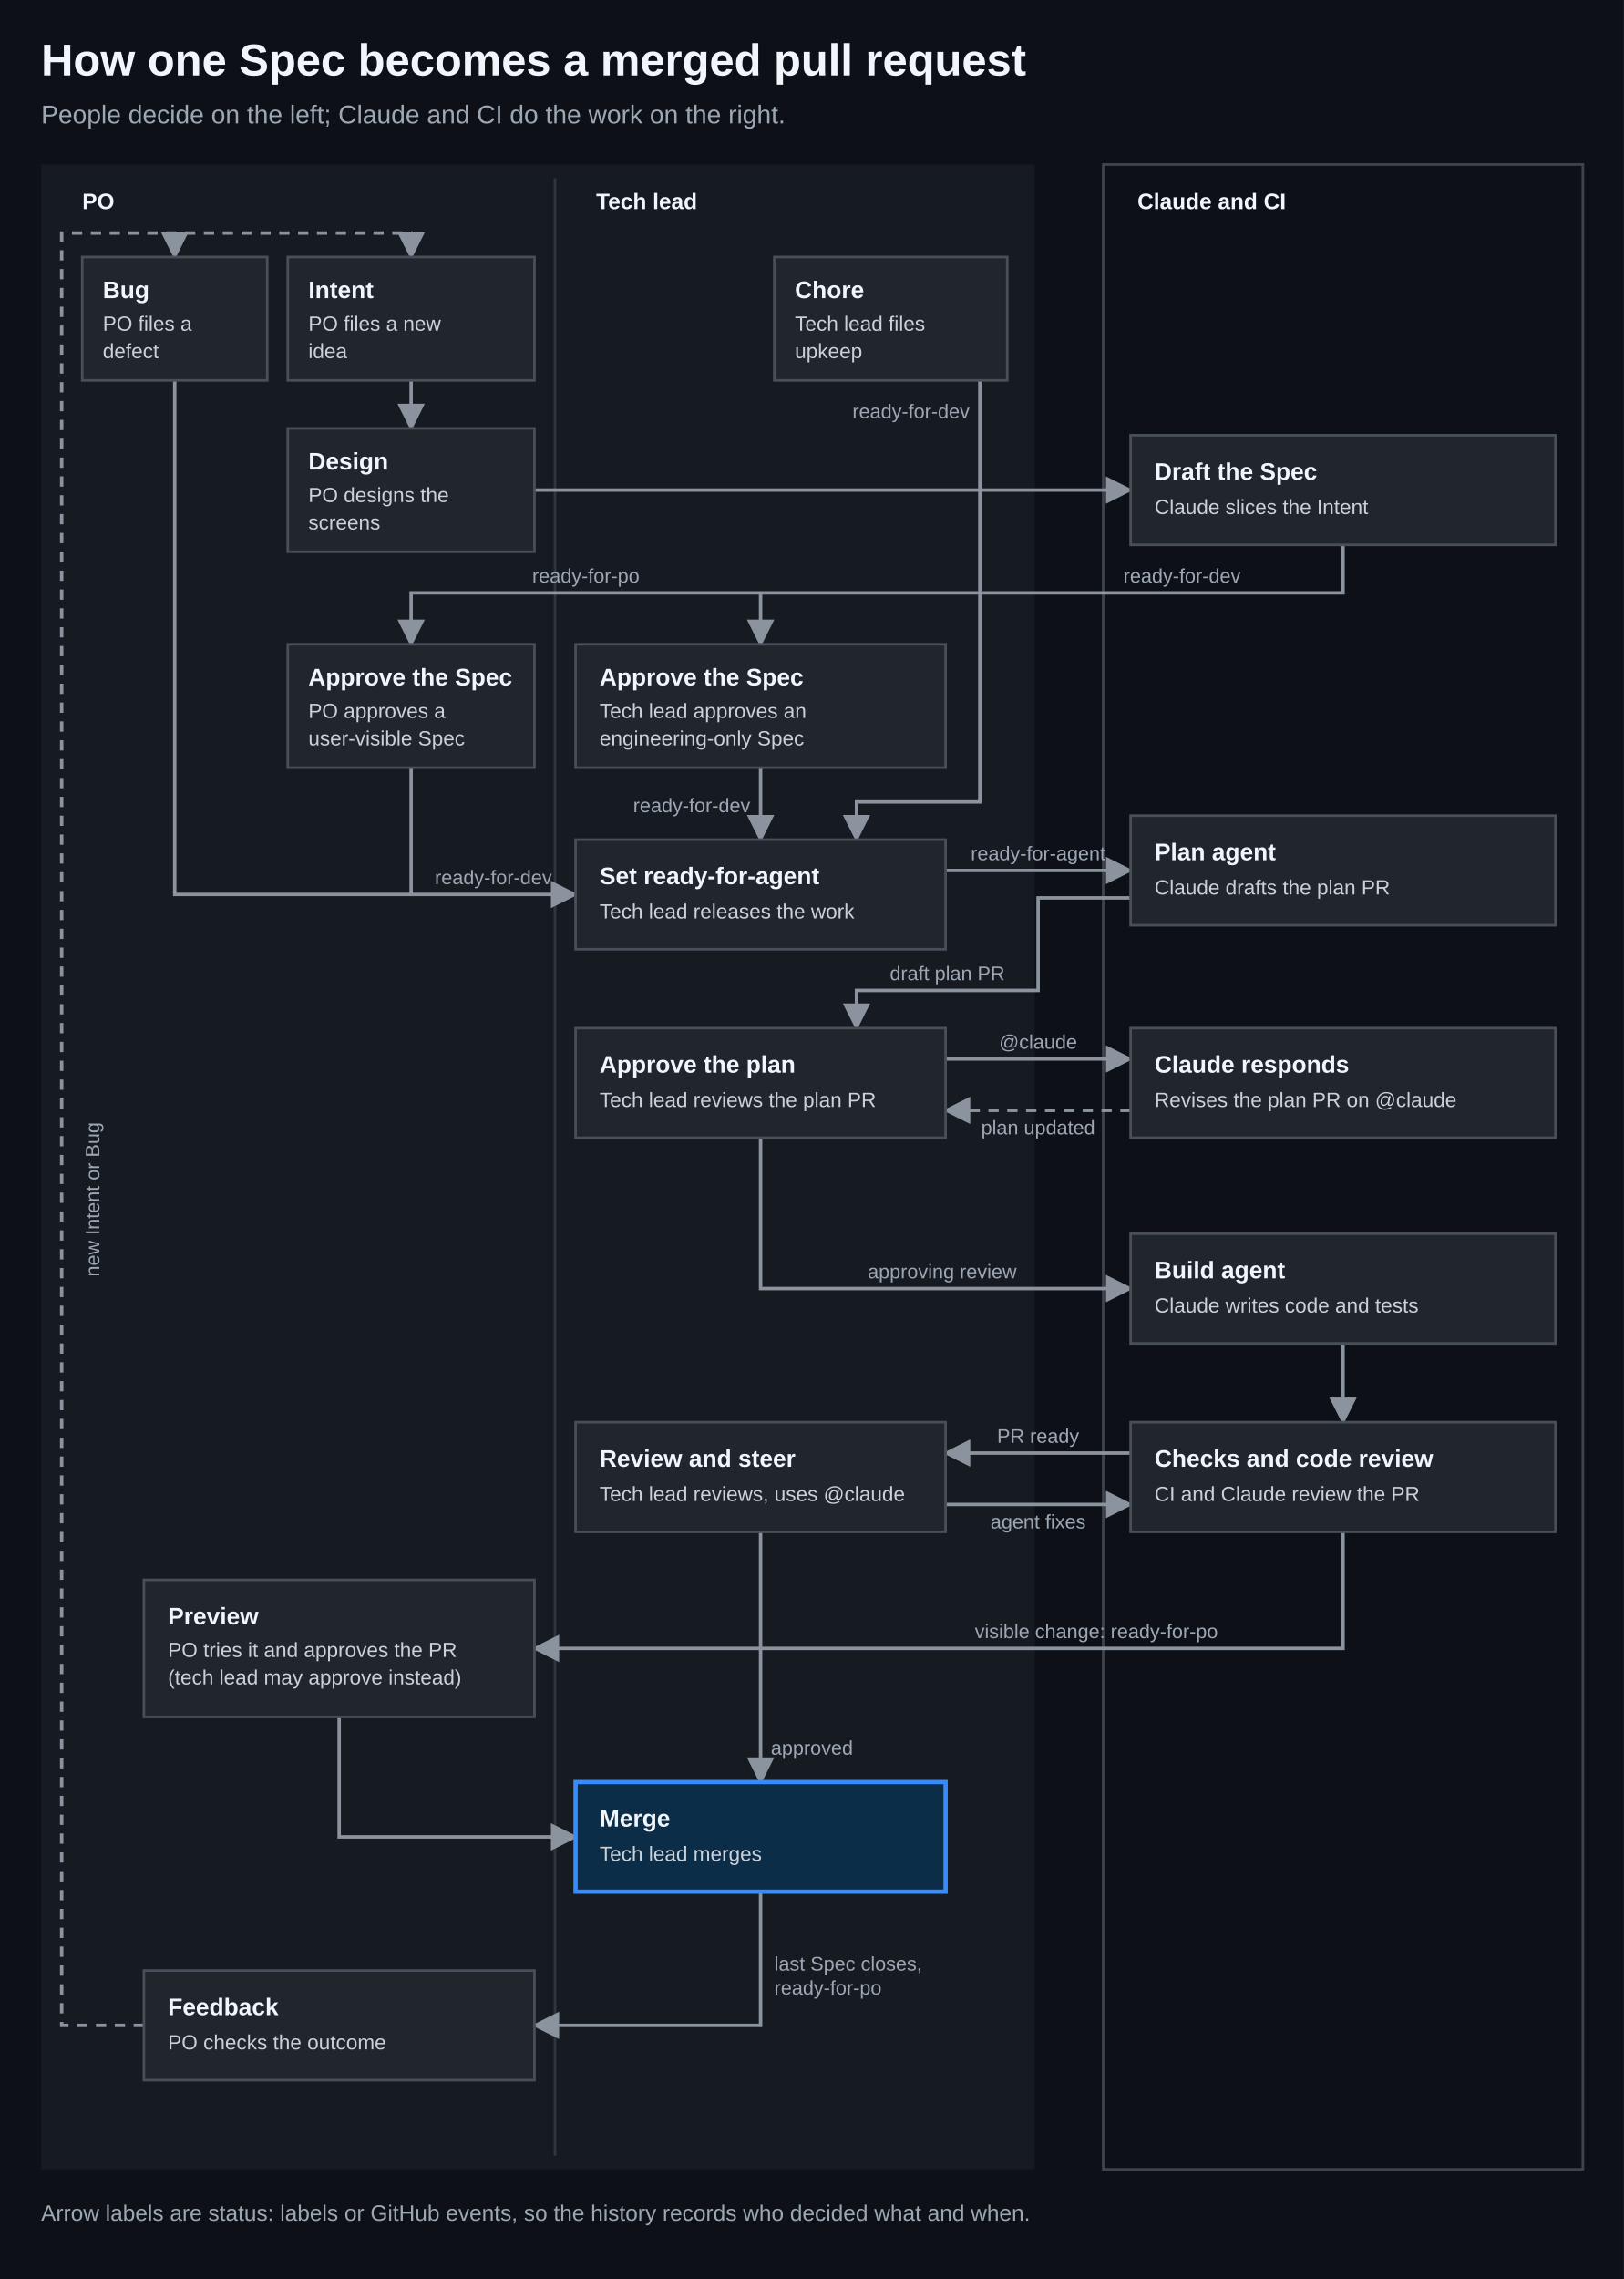
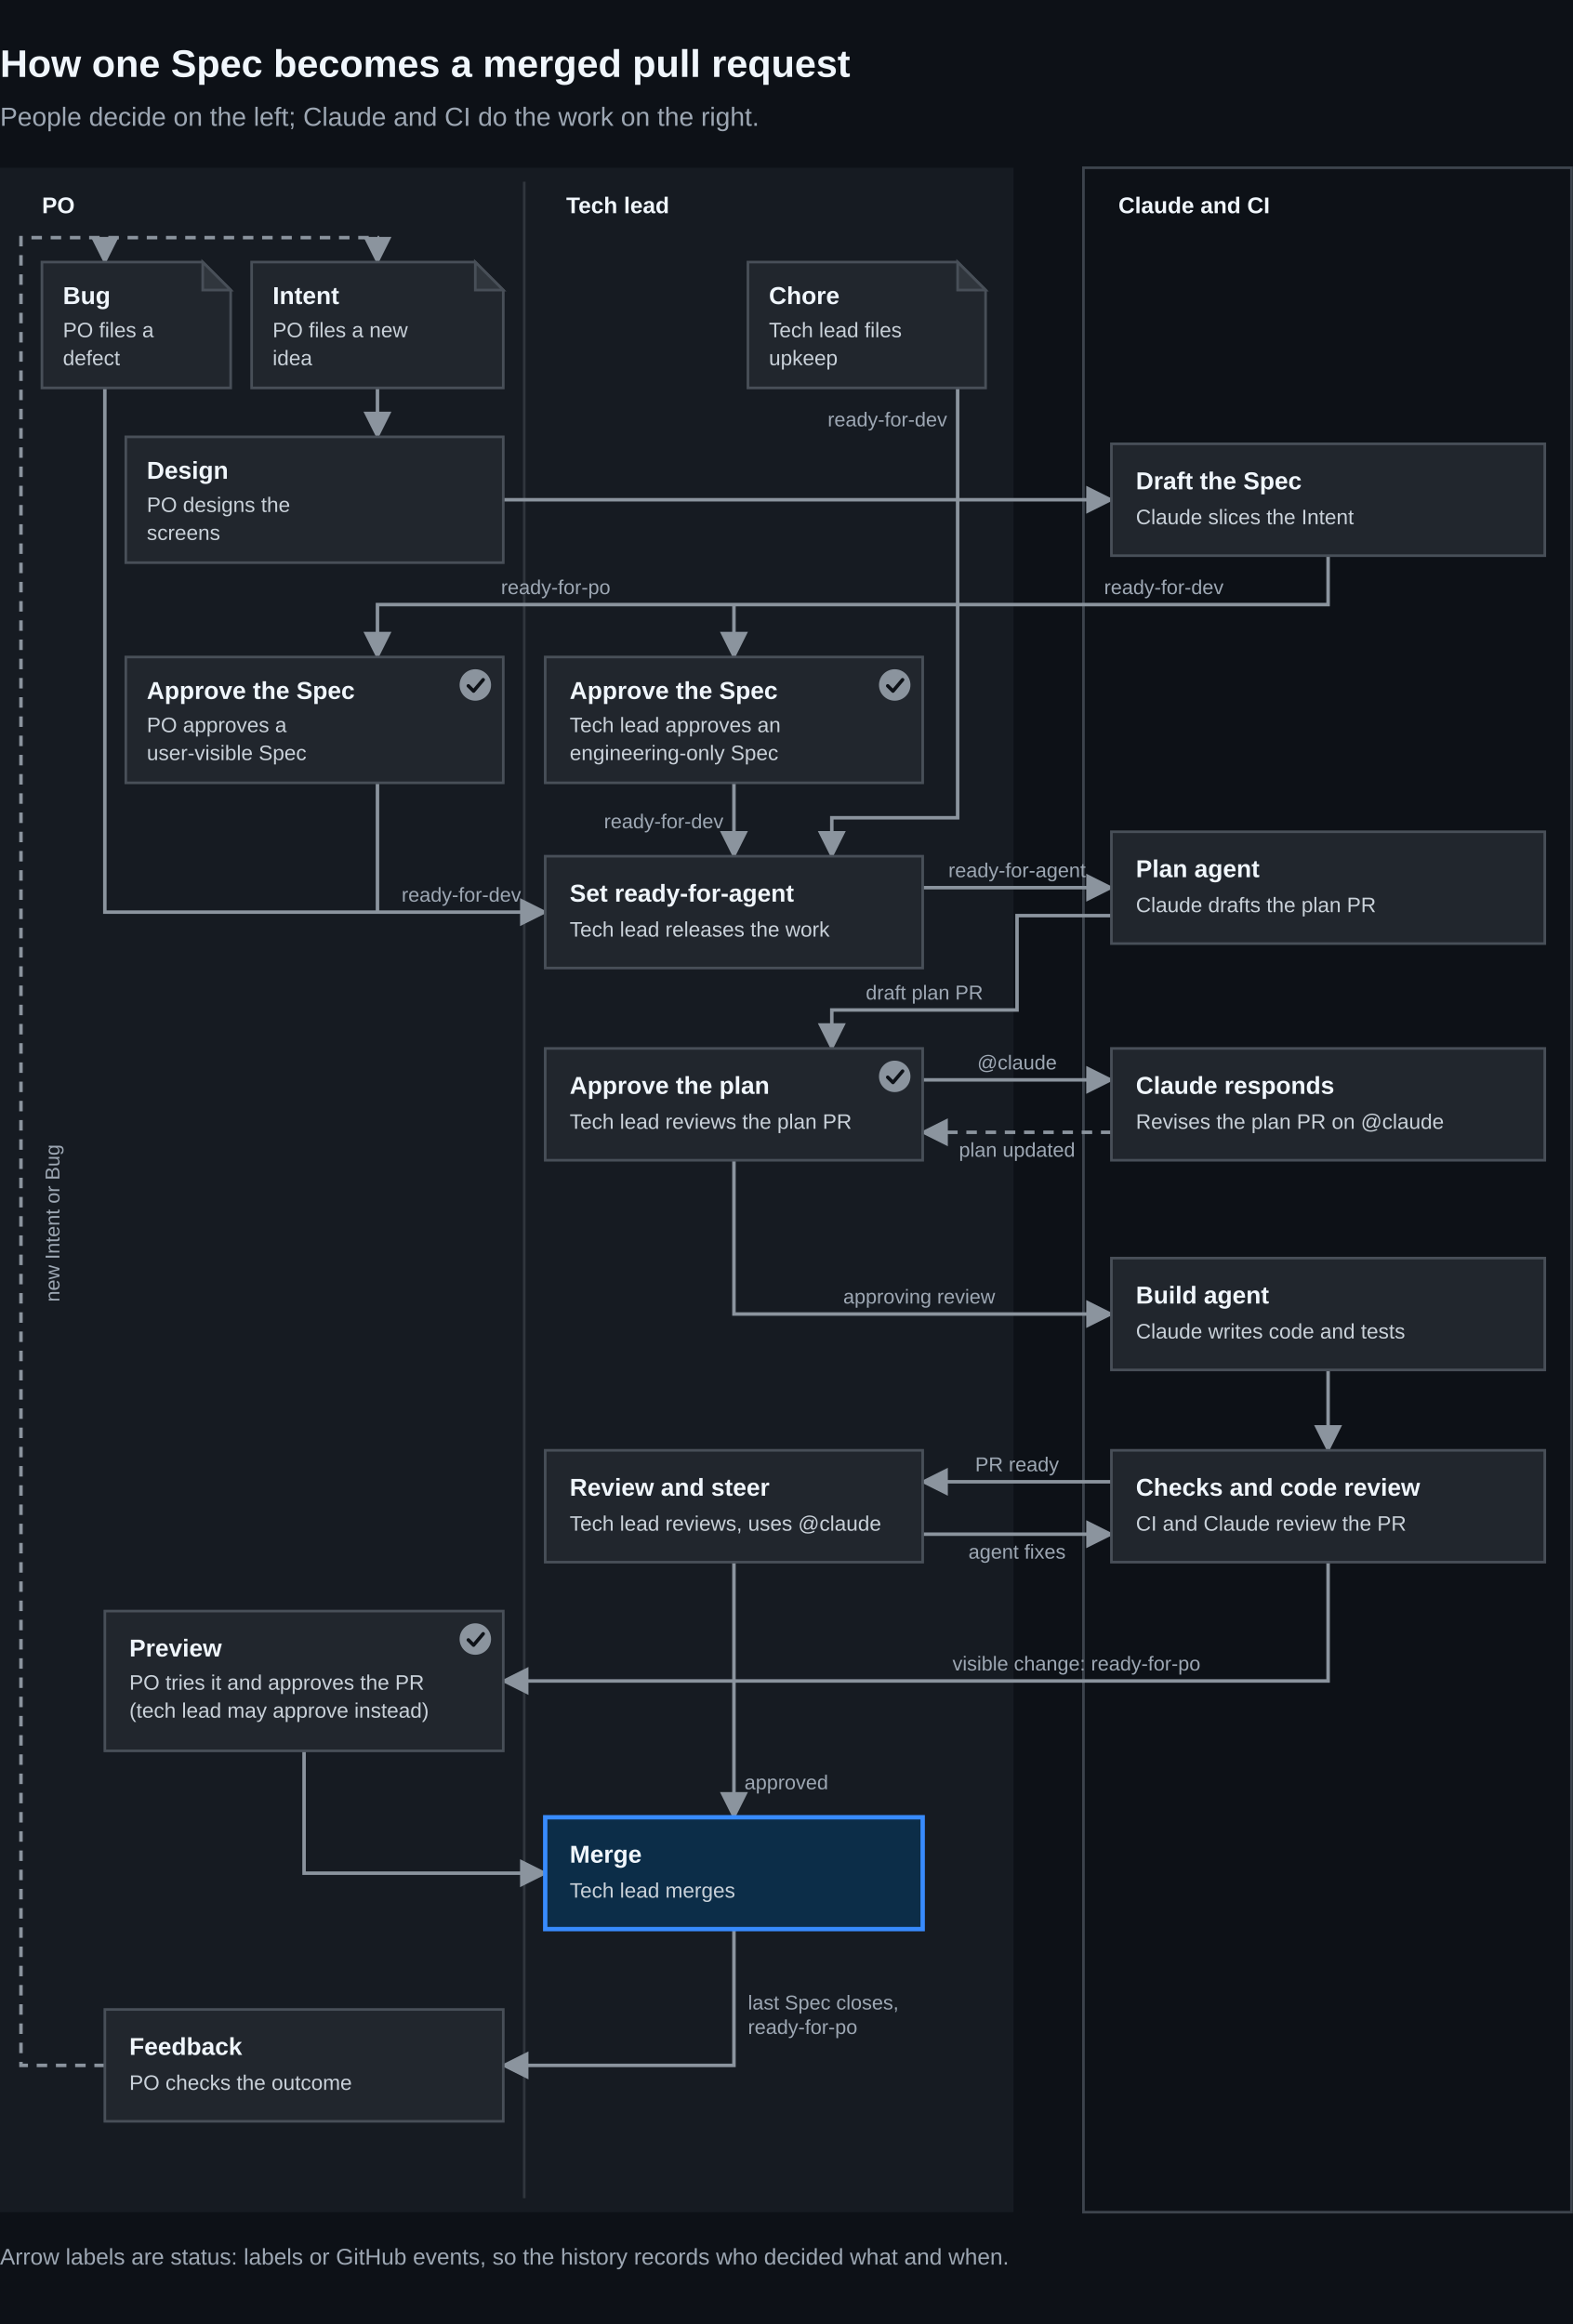
- <svg xmlns="http://www.w3.org/2000/svg" width="948" height="1330" viewBox="0 0 948 1330" role="img" aria-labelledby="t d" font-family="Mulish, Figtree, 'Helvetica Neue', Arial, sans-serif">
+ <svg xmlns="http://www.w3.org/2000/svg" width="900" height="1330" viewBox="24 0 900 1330" role="img" aria-labelledby="t d" font-family="Mulish, Figtree, 'Helvetica Neue', Arial, sans-serif">
  <defs>
    <marker id="a" viewBox="0 0 10 10" refX="9" refY="5" markerWidth="8" markerHeight="8" orient="auto">
      <path d="M0,0 L10,5 L0,10 z" fill="#8b949e" />
    </marker>
  </defs>
  <style>
    .t { font-size: 14px; font-weight: 700; fill: #f0f6fc }
    .d { font-size: 12px; fill: #c9d1d9 }
    .l { font-size: 11.5px; fill: #9da7b3 }
    .h { font-size: 13px; font-weight: 700; fill: #f0f6fc }
    .b { fill: #21262d; stroke: #484f58; stroke-width: 1.5 }
    .m { fill: #0c2d48; stroke: #388bfd; stroke-width: 2.5 }
    .a { fill: none; stroke: #8b949e; stroke-width: 2; marker-end: url(#a) }
    .j { fill: none; stroke: #8b949e; stroke-width: 2 }
+     .fold { fill: #30363d }
+     .g { fill: #8b949e }
+     .k { fill: none; stroke: #0d1117; stroke-width: 2; stroke-linecap: round; stroke-linejoin: round }
    .x { stroke-dasharray: 6 5 }
  </style>
  <rect width="948" height="1330" fill="#0d1117" />
-   <text x="24" y="44" font-size="26" font-weight="700" fill="#f0f6fc">How one Spec becomes a merged pull request</text>
+   <text x="24" y="44" font-size="22" font-weight="700" fill="#f0f6fc">How one Spec becomes a merged pull request</text>
  <text x="24" y="72" font-size="15" fill="#9da7b3">People decide on the left; Claude and CI do the work on the right.</text>
  <rect x="24" y="96" width="580" height="1170" fill="#161b22" />
-   <rect x="644" y="96" width="280" height="1170" fill="#0d1117" stroke="#3d444d" stroke-width="1.5" />
+   <rect x="644" y="96" width="279.25" height="1170" fill="#0d1117" stroke="#3d444d" stroke-width="1.5" />
  <line x1="324" y1="104" x2="324" y2="1258" stroke="#30363d" stroke-width="1.5" />
  <text x="48" y="122" class="h">PO</text>
  <text x="348" y="122" class="h">Tech lead</text>
  <text x="664" y="122" class="h">Claude and CI</text>
  <path class="a" d="M240,222 V250" />
  <path class="a" d="M312,286 H660" />
  <path class="a" d="M784,318 V346 H240 V376" />
  <path class="a" d="M444,346 V376" />
  <path class="a" d="M572,222 V468 H500 V490" />
-   <path class="a" d="M102,222 V522 H336" />
+   <path class="a" d="M84,222 V522 H336" />
  <path class="j" d="M240,448 V522" />
  <path class="a" d="M444,448 V490" />
  <path class="a" d="M552,508 H660" />
  <path class="a" d="M660,524 H606 V578 H500 V600" />
  <path class="a" d="M552,618 H660" />
  <path class="a x" d="M660,648 H552" />
  <path class="a" d="M444,664 V752 H660" />
  <path class="a" d="M784,784 V830" />
  <path class="a" d="M660,848 H552" />
  <path class="a" d="M552,878 H660" />
  <path class="a" d="M784,894 V962 H312" />
  <path class="a" d="M444,894 V1040" />
  <path class="a" d="M198,1002 V1072 H336" />
  <path class="a" d="M444,1104 V1182 H312" />
  <path class="a x" d="M84,1182 H36 V136 H240 V150" />
-   <path class="a x" d="M102,136 V150" />
-   <rect class="b" x="48" y="150" width="108" height="72" />
+   <path class="a x" d="M84,136 V150" />
+   <path class="b" d="M48,150 H140 L156,166 V222 H48 Z" />
+   <path class="b fold" d="M140,150 V166 H156 Z" />
  <text class="t" x="60" y="174">Bug</text>
  <text class="d" x="60" y="193">PO files a</text>
  <text class="d" x="60" y="209">defect</text>
-   <rect class="b" x="168" y="150" width="144" height="72" />
+   <path class="b" d="M168,150 H296 L312,166 V222 H168 Z" />
+   <path class="b fold" d="M296,150 V166 H312 Z" />
  <text class="t" x="180" y="174">Intent</text>
  <text class="d" x="180" y="193">PO files a new</text>
  <text class="d" x="180" y="209">idea</text>
-   <rect class="b" x="452" y="150" width="136" height="72" />
+   <path class="b" d="M452,150 H572 L588,166 V222 H452 Z" />
+   <path class="b fold" d="M572,150 V166 H588 Z" />
  <text class="t" x="464" y="174">Chore</text>
  <text class="d" x="464" y="193">Tech lead files</text>
  <text class="d" x="464" y="209">upkeep</text>
-   <rect class="b" x="168" y="250" width="144" height="72" />
-   <text class="t" x="180" y="274">Design</text>
-   <text class="d" x="180" y="293">PO designs the</text>
-   <text class="d" x="180" y="309">screens</text>
+   <rect class="b" x="96" y="250" width="216" height="72" />
+   <text class="t" x="108" y="274">Design</text>
+   <text class="d" x="108" y="293">PO designs the</text>
+   <text class="d" x="108" y="309">screens</text>
  <rect class="b" x="660" y="254" width="248" height="64" />
  <text class="t" x="674" y="280">Draft the Spec</text>
  <text class="d" x="674" y="300">Claude slices the Intent</text>
-   <rect class="b" x="168" y="376" width="144" height="72" />
-   <text class="t" x="180" y="400">Approve the Spec</text>
-   <text class="d" x="180" y="419">PO approves a</text>
-   <text class="d" x="180" y="435">user-visible Spec</text>
+   <rect class="b" x="96" y="376" width="216" height="72" />
+   <text class="t" x="108" y="400">Approve the Spec</text>
+   <text class="d" x="108" y="419">PO approves a</text>
+   <text class="d" x="108" y="435">user-visible Spec</text>
  <rect class="b" x="336" y="376" width="216" height="72" />
  <text class="t" x="350" y="400">Approve the Spec</text>
  <text class="d" x="350" y="419">Tech lead approves an</text>
  <text class="d" x="350" y="435">engineering-only Spec</text>
  <rect class="b" x="336" y="490" width="216" height="64" />
  <text class="t" x="350" y="516">Set ready-for-agent</text>
  <text class="d" x="350" y="536">Tech lead releases the work</text>
  <rect class="b" x="660" y="476" width="248" height="64" />
  <text class="t" x="674" y="502">Plan agent</text>
  <text class="d" x="674" y="522">Claude drafts the plan PR</text>
  <rect class="b" x="336" y="600" width="216" height="64" />
  <text class="t" x="350" y="626">Approve the plan</text>
  <text class="d" x="350" y="646">Tech lead reviews the plan PR</text>
  <rect class="b" x="660" y="600" width="248" height="64" />
  <text class="t" x="674" y="626">Claude responds</text>
  <text class="d" x="674" y="646">Revises the plan PR on @claude</text>
  <rect class="b" x="660" y="720" width="248" height="64" />
  <text class="t" x="674" y="746">Build agent</text>
  <text class="d" x="674" y="766">Claude writes code and tests</text>
  <rect class="b" x="660" y="830" width="248" height="64" />
  <text class="t" x="674" y="856">Checks and code review</text>
  <text class="d" x="674" y="876">CI and Claude review the PR</text>
  <rect class="b" x="336" y="830" width="216" height="64" />
  <text class="t" x="350" y="856">Review and steer</text>
  <text class="d" x="350" y="876">Tech lead reviews, uses @claude</text>
  <rect class="b" x="84" y="922" width="228" height="80" />
  <text class="t" x="98" y="948">Preview</text>
  <text class="d" x="98" y="967">PO tries it and approves the PR</text>
  <text class="d" x="98" y="983">(tech lead may approve instead)</text>
  <rect class="m" x="336" y="1040" width="216" height="64" />
  <text class="t" x="350" y="1066">Merge</text>
  <text class="d" x="350" y="1086">Tech lead merges</text>
  <rect class="b" x="84" y="1150" width="228" height="64" />
  <text class="t" x="98" y="1176">Feedback</text>
  <text class="d" x="98" y="1196">PO checks the outcome</text>
+   <circle class="g" cx="296" cy="392" r="9" />
+   <path class="k" d="M292,392.5 L295,395.5 L300.5,389" />
+   <circle class="g" cx="536" cy="392" r="9" />
+   <path class="k" d="M532,392.5 L535,395.5 L540.5,389" />
+   <circle class="g" cx="536" cy="616" r="9" />
+   <path class="k" d="M532,616.5 L535,619.5 L540.5,613" />
+   <circle class="g" cx="296" cy="938" r="9" />
+   <path class="k" d="M292,938.5 L295,941.5 L300.5,935" />
  <text class="l" x="342" y="340" text-anchor="middle">ready-for-po</text>
  <text class="l" x="690" y="340" text-anchor="middle">ready-for-dev</text>
  <text class="l" x="566" y="244" text-anchor="end">ready-for-dev</text>
  <text class="l" x="288" y="516" text-anchor="middle">ready-for-dev</text>
  <text class="l" x="438" y="474" text-anchor="end">ready-for-dev</text>
  <text class="l" x="606" y="502" text-anchor="middle">ready-for-agent</text>
  <text class="l" x="553" y="572" text-anchor="middle">draft plan PR</text>
  <text class="l" x="606" y="612" text-anchor="middle">@claude</text>
  <text class="l" x="606" y="662" text-anchor="middle">plan updated</text>
  <text class="l" x="550" y="746" text-anchor="middle">approving review</text>
  <text class="l" x="606" y="842" text-anchor="middle">PR ready</text>
  <text class="l" x="606" y="892" text-anchor="middle">agent fixes</text>
  <text class="l" x="640" y="956" text-anchor="middle">visible change: ready-for-po</text>
  <text class="l" x="450" y="1024">approved</text>
  <text class="l" x="452" y="1150">last Spec closes,</text>
  <text class="l" x="452" y="1164">ready-for-po</text>
  <text class="l" x="58" y="700" text-anchor="middle" transform="rotate(-90 58 700)">new Intent or Bug</text>
  <text x="24" y="1296" font-size="13" fill="#9da7b3">Arrow labels are status: labels or GitHub events, so the history records who decided what and when.</text>
</svg>
